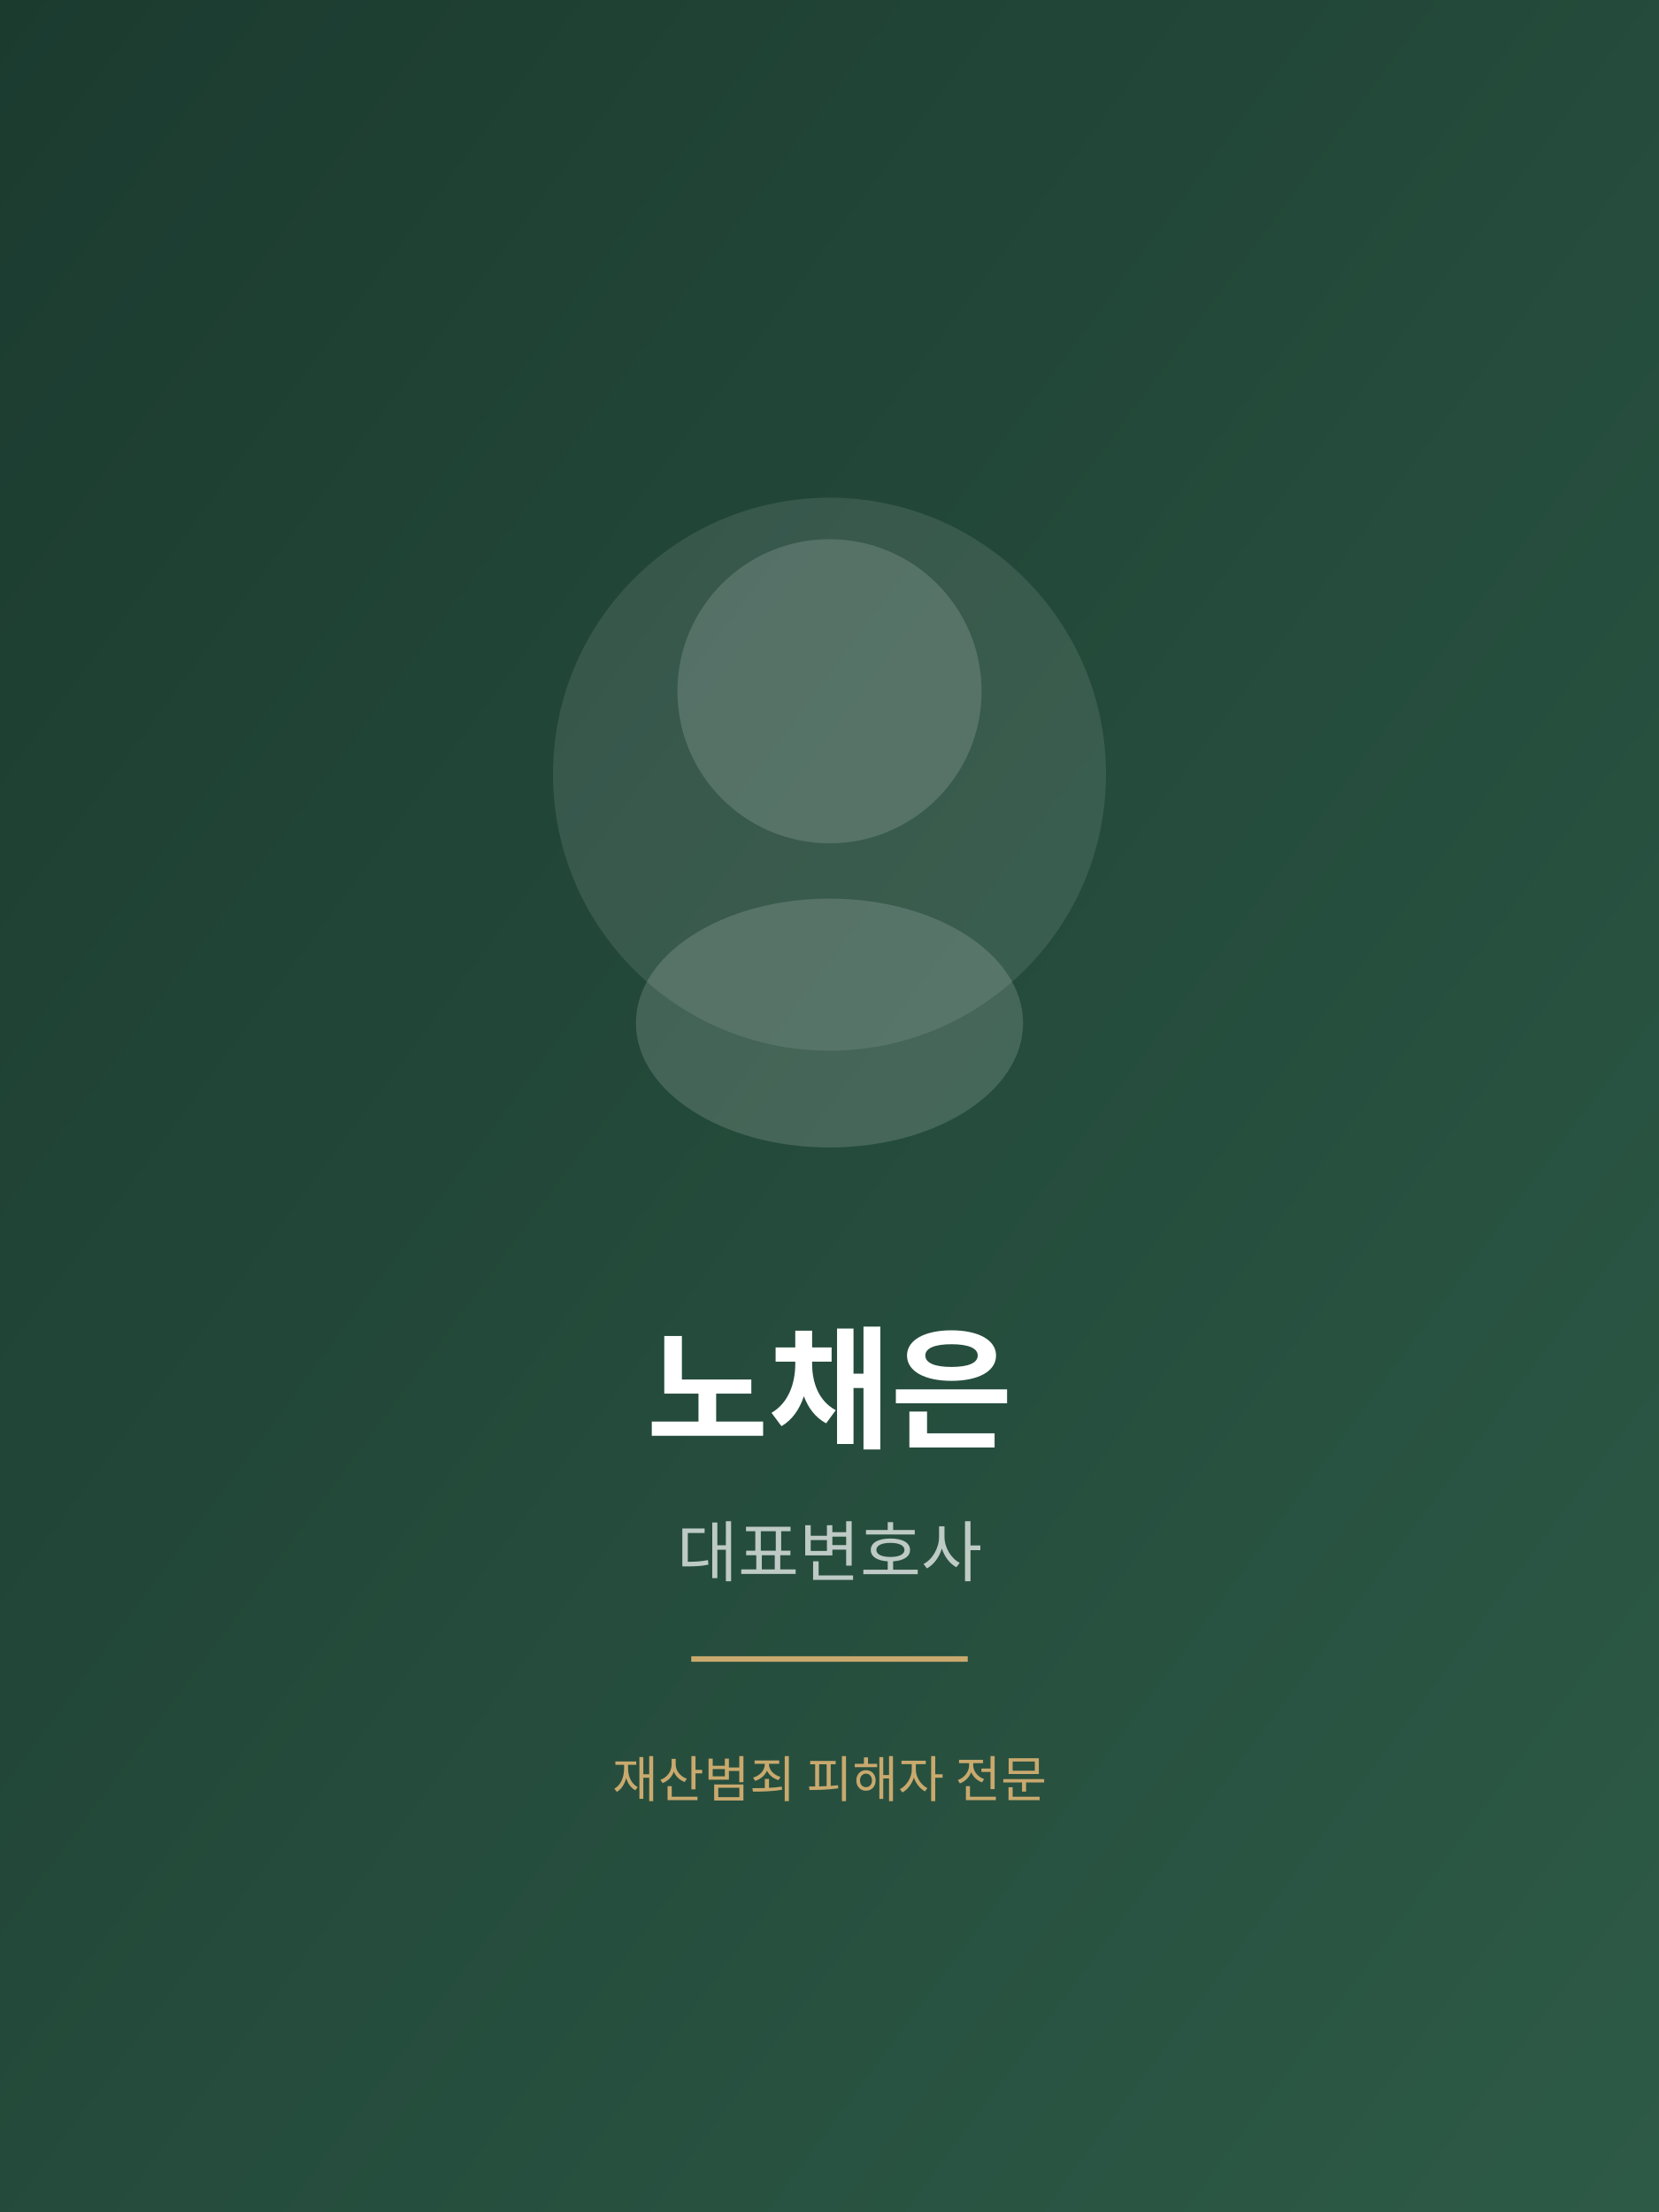
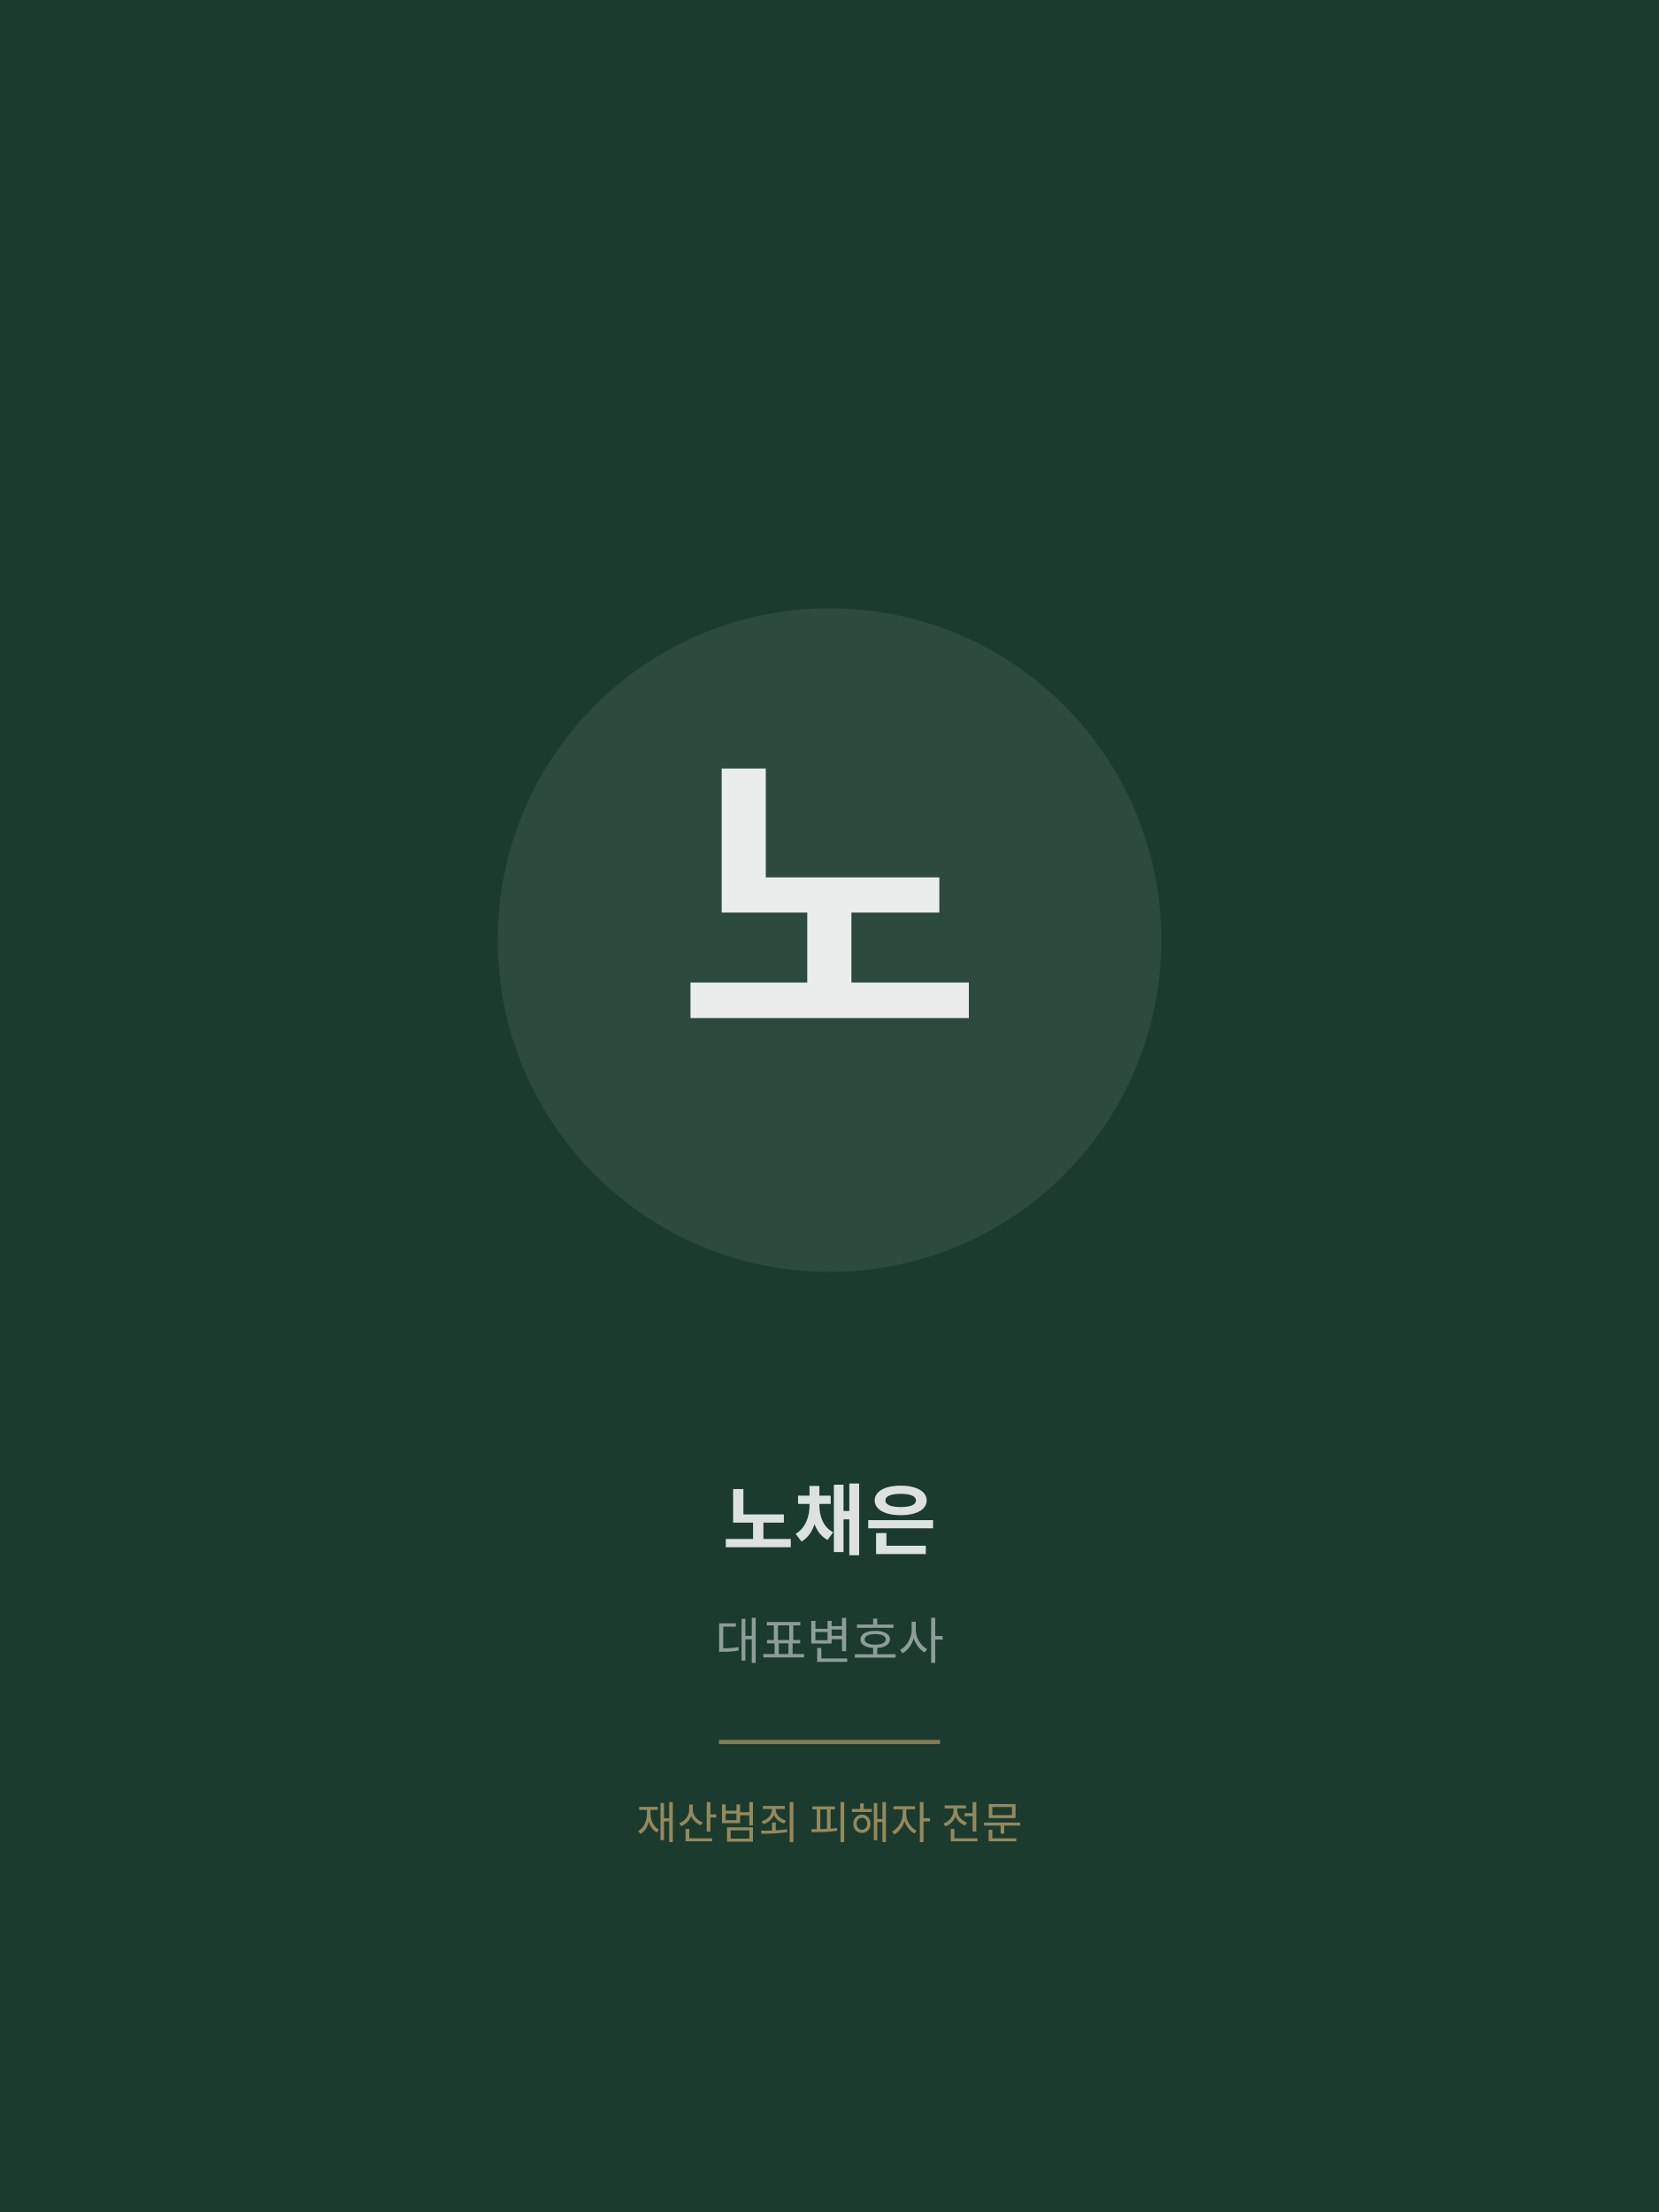
<svg xmlns="http://www.w3.org/2000/svg" width="600" height="800" viewBox="0 0 600 800">
-   <defs>
-     <linearGradient id="bg" x1="0%" y1="0%" x2="100%" y2="100%">
-       <stop offset="0%" style="stop-color:#1B3B2F" />
-       <stop offset="100%" style="stop-color:#2d5a47" />
-     </linearGradient>
-   </defs>
-   <rect width="600" height="800" fill="url(#bg)" />
-   <circle cx="300" cy="280" r="100" fill="rgba(255,255,255,0.1)" />
-   <circle cx="300" cy="250" r="55" fill="rgba(255,255,255,0.15)" />
-   <ellipse cx="300" cy="370" rx="70" ry="45" fill="rgba(255,255,255,0.15)" />
-   <text x="300" y="520" text-anchor="middle" font-family="serif" font-size="48" font-weight="bold" fill="white">노채은</text>
-   <text x="300" y="570" text-anchor="middle" font-family="sans-serif" font-size="24" fill="rgba(255,255,255,0.7)">대표변호사</text>
-   <line x1="250" y1="600" x2="350" y2="600" stroke="#C9A96E" stroke-width="2" />
-   <text x="300" y="650" text-anchor="middle" font-family="sans-serif" font-size="18" fill="#C9A96E">재산범죄 피해자 전문</text>
+   <rect width="600" height="800" fill="#1B3B2F" />
+   <circle cx="300" cy="340" r="120" fill="rgba(255,255,255,0.08)" />
+   <text x="300" y="370" text-anchor="middle" font-family="'Noto Serif KR', Georgia, serif" font-size="120" font-weight="700" fill="white" opacity="0.9">노</text>
+   <text x="300" y="560" text-anchor="middle" font-family="sans-serif" font-size="28" font-weight="600" fill="white" opacity="0.85">노채은</text>
+   <text x="300" y="600" text-anchor="middle" font-family="sans-serif" font-size="18" fill="white" opacity="0.5">대표변호사</text>
+   <line x1="260" y1="630" x2="340" y2="630" stroke="#C9A96E" stroke-width="1.5" opacity="0.6" />
+   <text x="300" y="665" text-anchor="middle" font-family="sans-serif" font-size="16" fill="#C9A96E" opacity="0.7">재산범죄 피해자 전문</text>
</svg>
